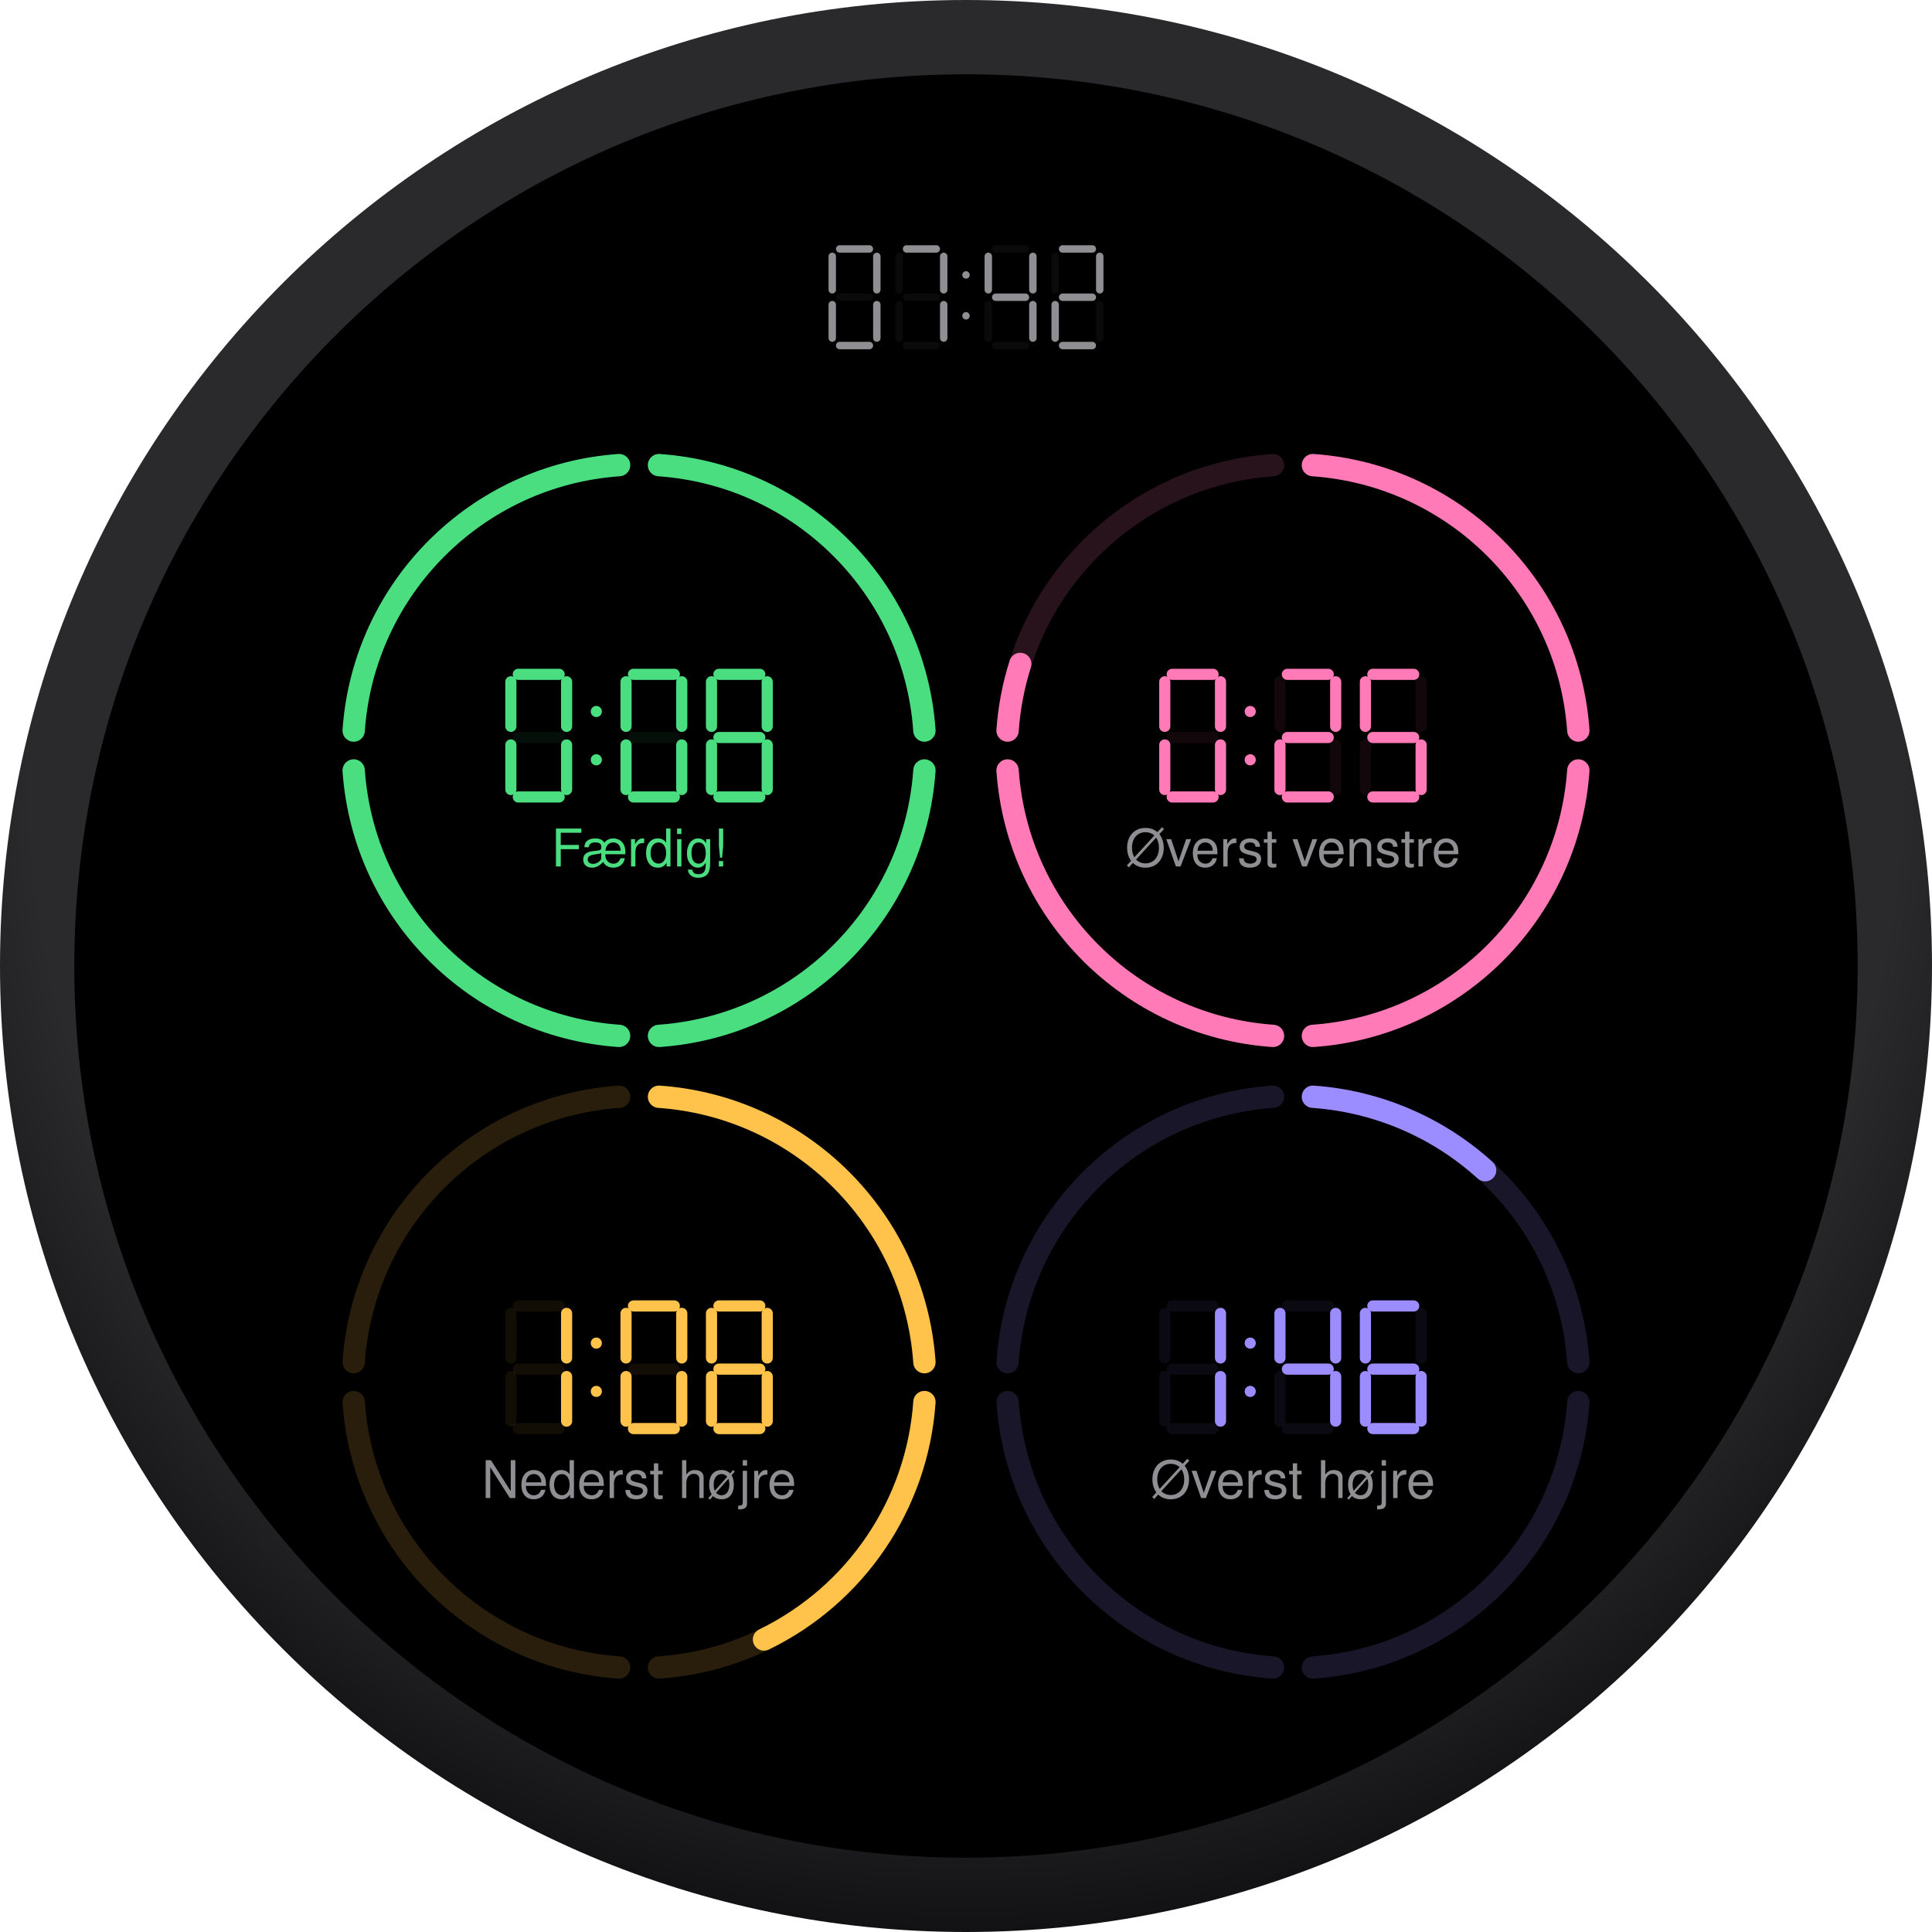
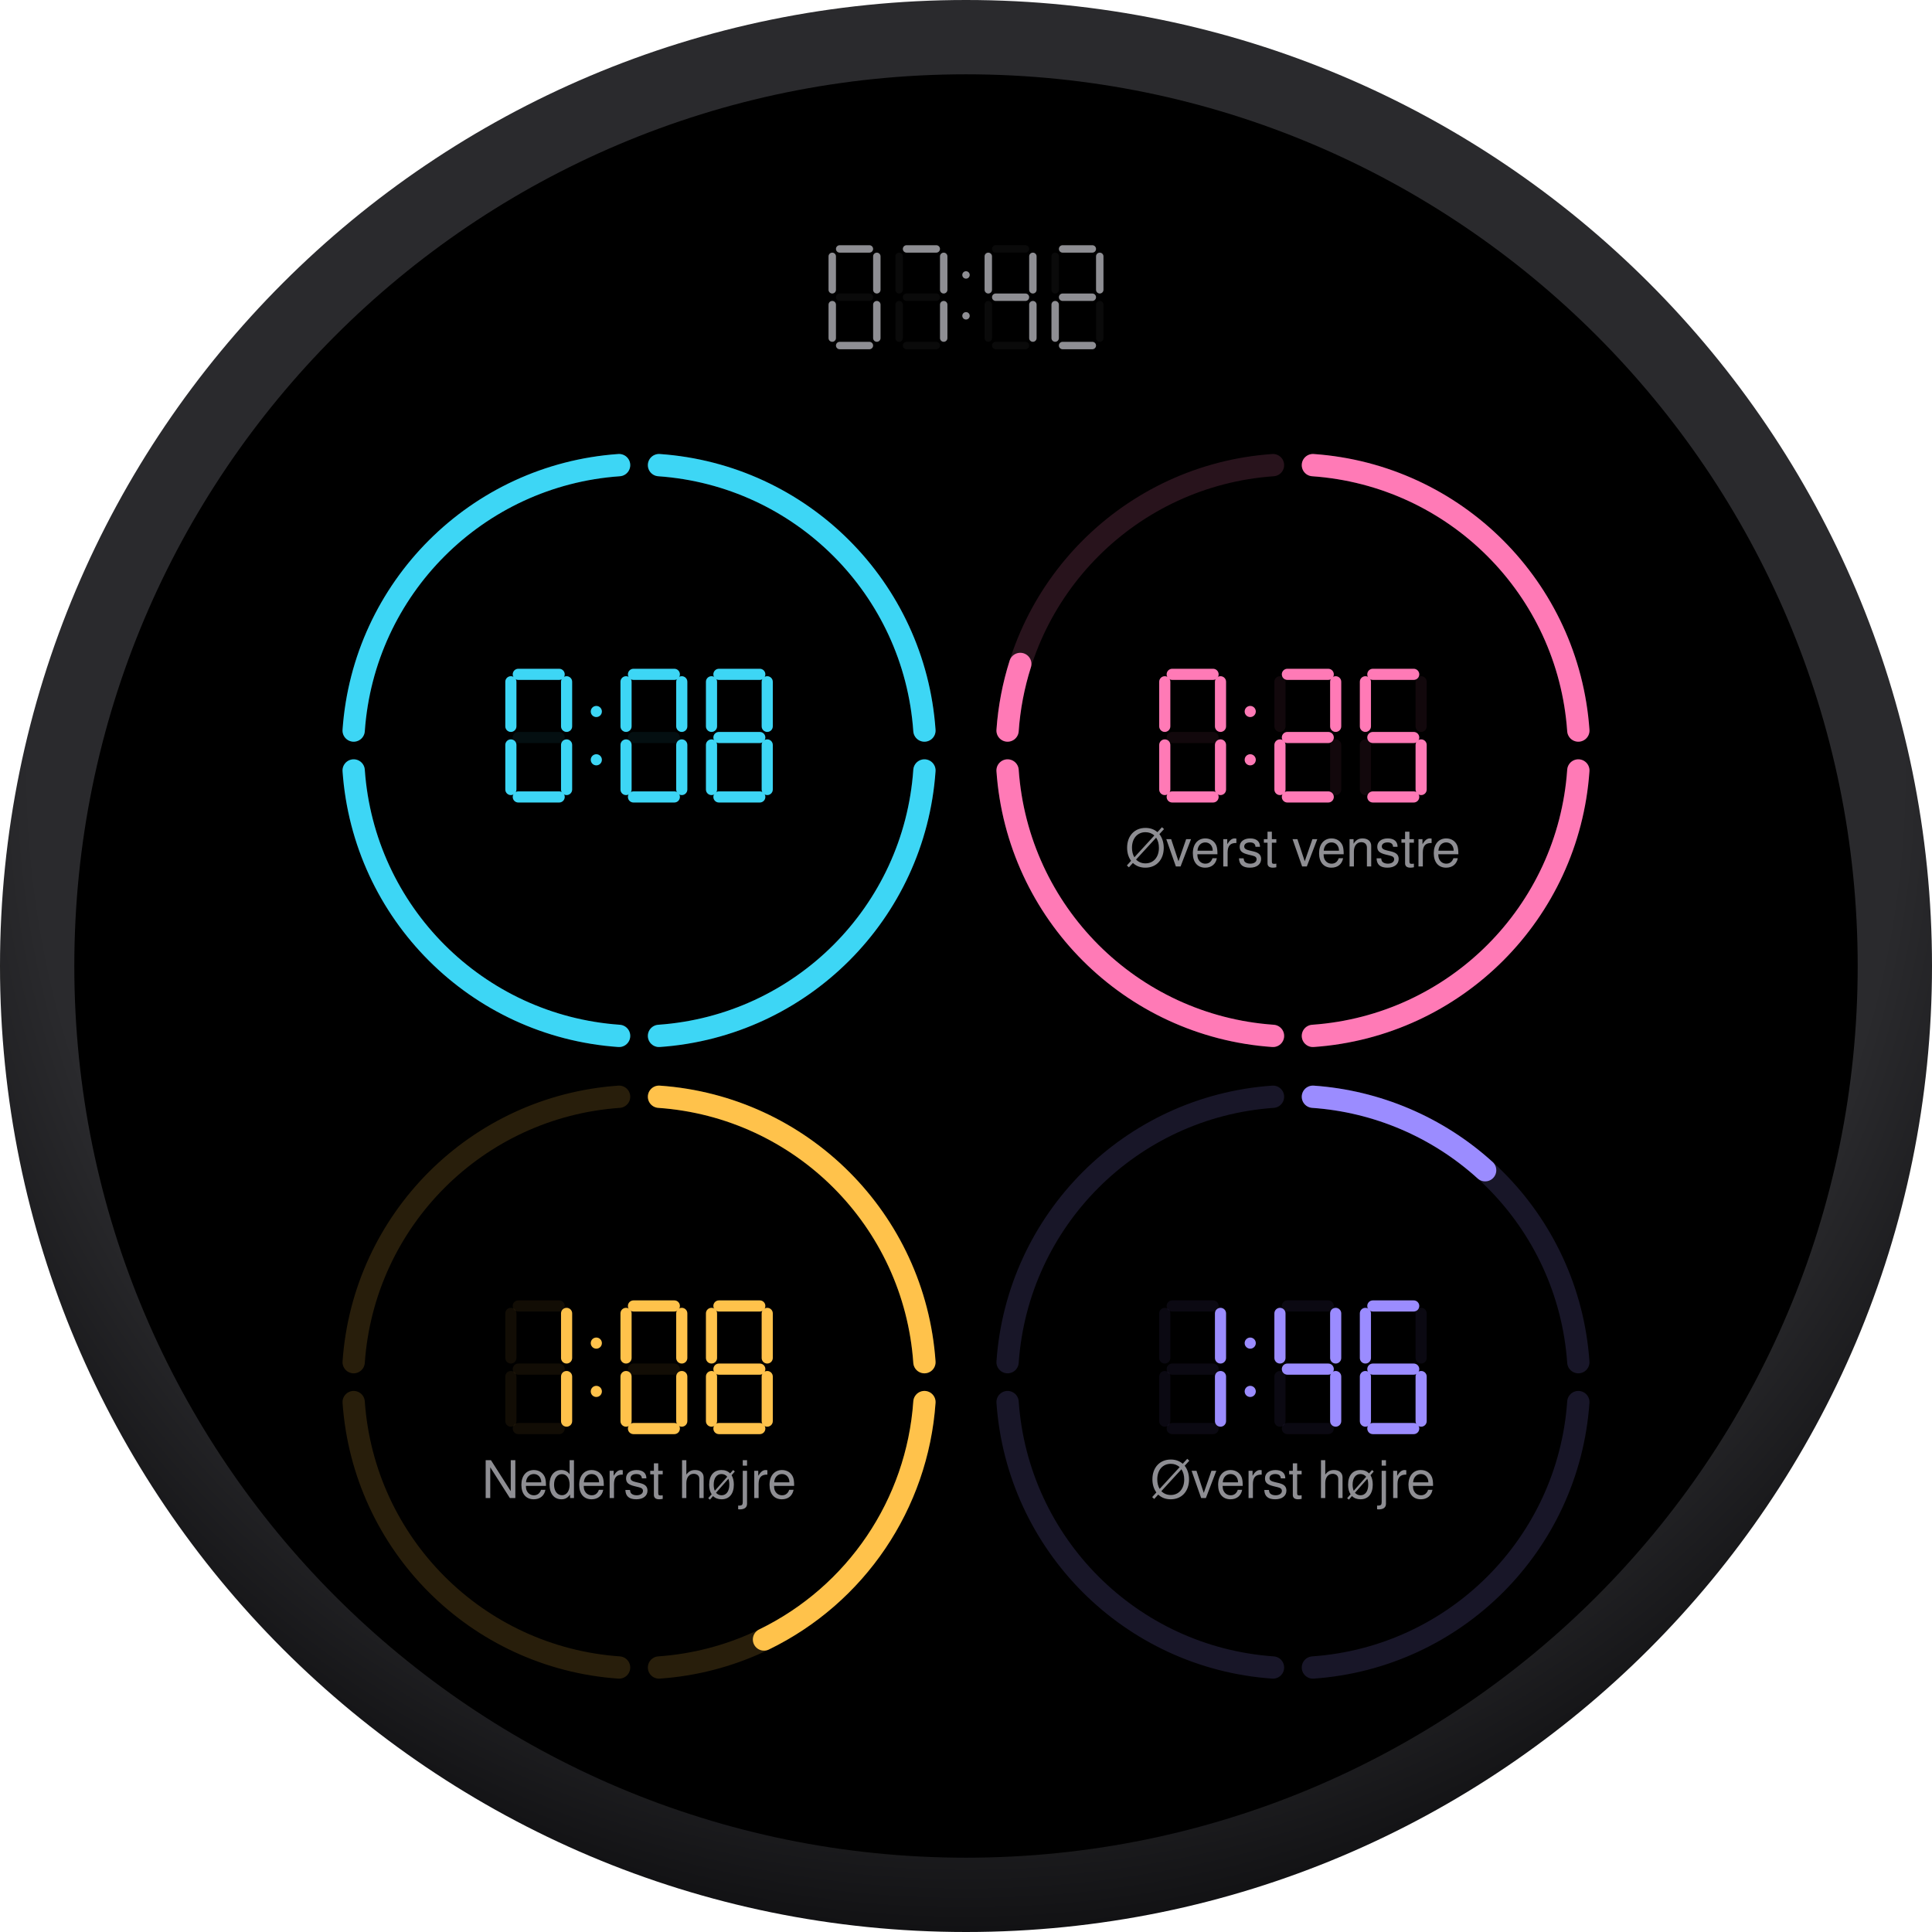
<svg xmlns="http://www.w3.org/2000/svg" width="520" height="520" viewBox="0 0 520 520">
  <defs>
    <clipPath id="screen">
      <circle cx="240" cy="240" r="240" />
    </clipPath>
    <radialGradient id="bezel" cx="50%" cy="40%" r="60%">
      <stop offset="80%" stop-color="#2A2A2D" />
      <stop offset="100%" stop-color="#111113" />
    </radialGradient>
  </defs>
  <circle cx="260" cy="260" r="260" fill="url(#bezel)" />
  <g transform="translate(20 20)" clip-path="url(#screen)">
    <rect width="480" height="480" fill="#000" />
    <rect x="205" y="46" width="10" height="2" rx="1" fill="#8e8e93" fill-opacity="1.000" />
    <rect x="215" y="48" width="2" height="11" rx="1" fill="#8e8e93" fill-opacity="1.000" />
    <rect x="215" y="61" width="2" height="11" rx="1" fill="#8e8e93" fill-opacity="1.000" />
    <rect x="205" y="72" width="10" height="2" rx="1" fill="#8e8e93" fill-opacity="1.000" />
    <rect x="203" y="61" width="2" height="11" rx="1" fill="#8e8e93" fill-opacity="1.000" />
    <rect x="203" y="48" width="2" height="11" rx="1" fill="#8e8e93" fill-opacity="1.000" />
    <rect x="205" y="59" width="10" height="2" rx="1" fill="#8e8e93" fill-opacity="0.071" />
    <rect x="223" y="46" width="10" height="2" rx="1" fill="#8e8e93" fill-opacity="1.000" />
    <rect x="233" y="48" width="2" height="11" rx="1" fill="#8e8e93" fill-opacity="1.000" />
    <rect x="233" y="61" width="2" height="11" rx="1" fill="#8e8e93" fill-opacity="1.000" />
    <rect x="223" y="72" width="10" height="2" rx="1" fill="#8e8e93" fill-opacity="0.071" />
    <rect x="221" y="61" width="2" height="11" rx="1" fill="#8e8e93" fill-opacity="0.071" />
    <rect x="221" y="48" width="2" height="11" rx="1" fill="#8e8e93" fill-opacity="0.071" />
    <rect x="223" y="59" width="10" height="2" rx="1" fill="#8e8e93" fill-opacity="0.071" />
    <rect x="239" y="53" width="2" height="2" rx="1" fill="#8e8e93" fill-opacity="1.000" />
    <rect x="239" y="64" width="2" height="2" rx="1" fill="#8e8e93" fill-opacity="1.000" />
    <rect x="247" y="46" width="10" height="2" rx="1" fill="#8e8e93" fill-opacity="0.071" />
    <rect x="257" y="48" width="2" height="11" rx="1" fill="#8e8e93" fill-opacity="1.000" />
    <rect x="257" y="61" width="2" height="11" rx="1" fill="#8e8e93" fill-opacity="1.000" />
    <rect x="247" y="72" width="10" height="2" rx="1" fill="#8e8e93" fill-opacity="0.071" />
    <rect x="245" y="61" width="2" height="11" rx="1" fill="#8e8e93" fill-opacity="0.071" />
    <rect x="245" y="48" width="2" height="11" rx="1" fill="#8e8e93" fill-opacity="1.000" />
    <rect x="247" y="59" width="10" height="2" rx="1" fill="#8e8e93" fill-opacity="1.000" />
    <rect x="265" y="46" width="10" height="2" rx="1" fill="#8e8e93" fill-opacity="1.000" />
    <rect x="275" y="48" width="2" height="11" rx="1" fill="#8e8e93" fill-opacity="1.000" />
    <rect x="275" y="61" width="2" height="11" rx="1" fill="#8e8e93" fill-opacity="0.071" />
    <rect x="265" y="72" width="10" height="2" rx="1" fill="#8e8e93" fill-opacity="1.000" />
    <rect x="263" y="61" width="2" height="11" rx="1" fill="#8e8e93" fill-opacity="1.000" />
    <rect x="263" y="48" width="2" height="11" rx="1" fill="#8e8e93" fill-opacity="0.071" />
    <rect x="265" y="59" width="10" height="2" rx="1" fill="#8e8e93" fill-opacity="1.000" />
-     <path d="M157.37 105.19 A77 77 0 0 1 228.81 176.63" fill="none" stroke="#4ADE80" stroke-opacity="0.157" stroke-width="6" stroke-linecap="round" />
-     <path d="M157.37 105.19 A77 77 0 0 1 228.81 176.63" fill="none" stroke="#4ADE80" stroke-opacity="1.000" stroke-width="6" stroke-linecap="round" />
-     <path d="M228.81 187.37 A77 77 0 0 1 157.37 258.81" fill="none" stroke="#4ADE80" stroke-opacity="0.157" stroke-width="6" stroke-linecap="round" />
-     <path d="M228.81 187.37 A77 77 0 0 1 157.37 258.81" fill="none" stroke="#4ADE80" stroke-opacity="1.000" stroke-width="6" stroke-linecap="round" />
-     <path d="M146.63 258.81 A77 77 0 0 1 75.19 187.37" fill="none" stroke="#4ADE80" stroke-opacity="0.157" stroke-width="6" stroke-linecap="round" />
-     <path d="M146.63 258.81 A77 77 0 0 1 75.19 187.37" fill="none" stroke="#4ADE80" stroke-opacity="1.000" stroke-width="6" stroke-linecap="round" />
-     <path d="M75.19 176.63 A77 77 0 0 1 146.63 105.19" fill="none" stroke="#4ADE80" stroke-opacity="0.157" stroke-width="6" stroke-linecap="round" />
-     <path d="M75.19 176.63 A77 77 0 0 1 146.63 105.19" fill="none" stroke="#4ADE80" stroke-opacity="1.000" stroke-width="6" stroke-linecap="round" />
-     <rect x="118" y="160" width="14" height="3" rx="1.5" fill="#4ADE80" fill-opacity="1.000" />
-     <rect x="131" y="162" width="3" height="15" rx="1.5" fill="#4ADE80" fill-opacity="1.000" />
-     <rect x="131" y="179" width="3" height="15" rx="1.5" fill="#4ADE80" fill-opacity="1.000" />
-     <rect x="118" y="193" width="14" height="3" rx="1.5" fill="#4ADE80" fill-opacity="1.000" />
-     <rect x="116" y="179" width="3" height="15" rx="1.5" fill="#4ADE80" fill-opacity="1.000" />
-     <rect x="116" y="162" width="3" height="15" rx="1.5" fill="#4ADE80" fill-opacity="1.000" />
-     <rect x="118" y="177" width="14" height="3" rx="1.5" fill="#4ADE80" fill-opacity="0.071" />
-     <rect x="139" y="170" width="3" height="3" rx="1.5" fill="#4ADE80" fill-opacity="1.000" />
-     <rect x="139" y="183" width="3" height="3" rx="1.5" fill="#4ADE80" fill-opacity="1.000" />
-     <rect x="149" y="160" width="14" height="3" rx="1.5" fill="#4ADE80" fill-opacity="1.000" />
-     <rect x="162" y="162" width="3" height="15" rx="1.5" fill="#4ADE80" fill-opacity="1.000" />
-     <rect x="162" y="179" width="3" height="15" rx="1.5" fill="#4ADE80" fill-opacity="1.000" />
-     <rect x="149" y="193" width="14" height="3" rx="1.5" fill="#4ADE80" fill-opacity="1.000" />
-     <rect x="147" y="179" width="3" height="15" rx="1.5" fill="#4ADE80" fill-opacity="1.000" />
-     <rect x="147" y="162" width="3" height="15" rx="1.5" fill="#4ADE80" fill-opacity="1.000" />
-     <rect x="149" y="177" width="14" height="3" rx="1.5" fill="#4ADE80" fill-opacity="0.071" />
-     <rect x="172" y="160" width="14" height="3" rx="1.5" fill="#4ADE80" fill-opacity="1.000" />
-     <rect x="185" y="162" width="3" height="15" rx="1.5" fill="#4ADE80" fill-opacity="1.000" />
-     <rect x="185" y="179" width="3" height="15" rx="1.5" fill="#4ADE80" fill-opacity="1.000" />
-     <rect x="172" y="193" width="14" height="3" rx="1.5" fill="#4ADE80" fill-opacity="1.000" />
-     <rect x="170" y="179" width="3" height="15" rx="1.5" fill="#4ADE80" fill-opacity="1.000" />
-     <rect x="170" y="162" width="3" height="15" rx="1.5" fill="#4ADE80" fill-opacity="1.000" />
-     <rect x="172" y="177" width="14" height="3" rx="1.5" fill="#4ADE80" fill-opacity="1.000" />
-     <text x="152" y="210" font-family="Montserrat, 'Segoe UI', Helvetica, Arial, sans-serif" font-size="14" font-weight="500" fill="#4ADE80" fill-opacity="1.000" text-anchor="middle" dominant-baseline="central">Færdig!</text>
+     <rect x="118" y="160" width="14" height="3" rx="1.5" fill="#3DD6F5" fill-opacity="1.000" />
+     <rect x="131" y="162" width="3" height="15" rx="1.5" fill="#3DD6F5" fill-opacity="1.000" />
+     <rect x="131" y="179" width="3" height="15" rx="1.5" fill="#3DD6F5" fill-opacity="1.000" />
+     <rect x="118" y="193" width="14" height="3" rx="1.5" fill="#3DD6F5" fill-opacity="1.000" />
+     <rect x="116" y="179" width="3" height="15" rx="1.5" fill="#3DD6F5" fill-opacity="1.000" />
+     <rect x="116" y="162" width="3" height="15" rx="1.5" fill="#3DD6F5" fill-opacity="1.000" />
+     <rect x="118" y="177" width="14" height="3" rx="1.5" fill="#3DD6F5" fill-opacity="0.071" />
+     <rect x="139" y="170" width="3" height="3" rx="1.5" fill="#3DD6F5" fill-opacity="1.000" />
+     <rect x="139" y="183" width="3" height="3" rx="1.5" fill="#3DD6F5" fill-opacity="1.000" />
+     <rect x="149" y="160" width="14" height="3" rx="1.5" fill="#3DD6F5" fill-opacity="1.000" />
+     <rect x="162" y="162" width="3" height="15" rx="1.5" fill="#3DD6F5" fill-opacity="1.000" />
+     <rect x="162" y="179" width="3" height="15" rx="1.5" fill="#3DD6F5" fill-opacity="1.000" />
+     <rect x="149" y="193" width="14" height="3" rx="1.5" fill="#3DD6F5" fill-opacity="1.000" />
+     <rect x="147" y="179" width="3" height="15" rx="1.5" fill="#3DD6F5" fill-opacity="1.000" />
+     <rect x="147" y="162" width="3" height="15" rx="1.5" fill="#3DD6F5" fill-opacity="1.000" />
+     <rect x="149" y="177" width="14" height="3" rx="1.5" fill="#3DD6F5" fill-opacity="0.071" />
+     <rect x="172" y="160" width="14" height="3" rx="1.5" fill="#3DD6F5" fill-opacity="1.000" />
+     <rect x="185" y="162" width="3" height="15" rx="1.5" fill="#3DD6F5" fill-opacity="1.000" />
+     <rect x="185" y="179" width="3" height="15" rx="1.5" fill="#3DD6F5" fill-opacity="1.000" />
+     <rect x="172" y="193" width="14" height="3" rx="1.5" fill="#3DD6F5" fill-opacity="1.000" />
+     <rect x="170" y="179" width="3" height="15" rx="1.5" fill="#3DD6F5" fill-opacity="1.000" />
+     <rect x="170" y="162" width="3" height="15" rx="1.5" fill="#3DD6F5" fill-opacity="1.000" />
+     <rect x="172" y="177" width="14" height="3" rx="1.5" fill="#3DD6F5" fill-opacity="1.000" />
+     <text x="152" y="210" font-family="Montserrat, 'Segoe UI', Helvetica, Arial, sans-serif" font-size="14" font-weight="500" fill="#3DD6F5" fill-opacity="1.000" text-anchor="middle" dominant-baseline="central" />
+     <path d="M157.37 105.19 A77 77 0 0 1 228.81 176.63" fill="none" stroke="#3DD6F5" stroke-opacity="0.157" stroke-width="6" stroke-linecap="round" />
+     <path d="M157.37 105.19 A77 77 0 0 1 228.81 176.63" fill="none" stroke="#3DD6F5" stroke-opacity="1.000" stroke-width="6" stroke-linecap="round" />
+     <path d="M228.81 187.37 A77 77 0 0 1 157.37 258.81" fill="none" stroke="#3DD6F5" stroke-opacity="0.157" stroke-width="6" stroke-linecap="round" />
+     <path d="M228.81 187.37 A77 77 0 0 1 157.37 258.81" fill="none" stroke="#3DD6F5" stroke-opacity="1.000" stroke-width="6" stroke-linecap="round" />
+     <path d="M146.63 258.81 A77 77 0 0 1 75.19 187.37" fill="none" stroke="#3DD6F5" stroke-opacity="0.157" stroke-width="6" stroke-linecap="round" />
+     <path d="M146.63 258.81 A77 77 0 0 1 75.19 187.37" fill="none" stroke="#3DD6F5" stroke-opacity="1.000" stroke-width="6" stroke-linecap="round" />
+     <path d="M75.19 176.63 A77 77 0 0 1 146.63 105.19" fill="none" stroke="#3DD6F5" stroke-opacity="0.157" stroke-width="6" stroke-linecap="round" />
+     <path d="M75.19 176.63 A77 77 0 0 1 146.63 105.19" fill="none" stroke="#3DD6F5" stroke-opacity="1.000" stroke-width="6" stroke-linecap="round" />
    <path d="M333.37 105.19 A77 77 0 0 1 404.81 176.63" fill="none" stroke="#FF7AB6" stroke-opacity="0.157" stroke-width="6" stroke-linecap="round" />
    <path d="M333.37 105.19 A77 77 0 0 1 404.81 176.63" fill="none" stroke="#FF7AB6" stroke-opacity="1.000" stroke-width="6" stroke-linecap="round" />
    <path d="M404.81 187.37 A77 77 0 0 1 333.37 258.81" fill="none" stroke="#FF7AB6" stroke-opacity="0.157" stroke-width="6" stroke-linecap="round" />
    <path d="M404.81 187.37 A77 77 0 0 1 333.37 258.81" fill="none" stroke="#FF7AB6" stroke-opacity="1.000" stroke-width="6" stroke-linecap="round" />
    <path d="M322.63 258.81 A77 77 0 0 1 251.19 187.37" fill="none" stroke="#FF7AB6" stroke-opacity="0.157" stroke-width="6" stroke-linecap="round" />
    <path d="M322.63 258.81 A77 77 0 0 1 251.19 187.37" fill="none" stroke="#FF7AB6" stroke-opacity="1.000" stroke-width="6" stroke-linecap="round" />
    <path d="M251.19 176.63 A77 77 0 0 1 322.63 105.19" fill="none" stroke="#FF7AB6" stroke-opacity="0.157" stroke-width="6" stroke-linecap="round" />
    <path d="M251.19 176.63 A77 77 0 0 1 254.61 158.70" fill="none" stroke="#FF7AB6" stroke-opacity="1.000" stroke-width="6" stroke-linecap="round" />
    <rect x="294" y="160" width="14" height="3" rx="1.5" fill="#FF7AB6" fill-opacity="1.000" />
    <rect x="307" y="162" width="3" height="15" rx="1.5" fill="#FF7AB6" fill-opacity="1.000" />
    <rect x="307" y="179" width="3" height="15" rx="1.5" fill="#FF7AB6" fill-opacity="1.000" />
    <rect x="294" y="193" width="14" height="3" rx="1.5" fill="#FF7AB6" fill-opacity="1.000" />
    <rect x="292" y="179" width="3" height="15" rx="1.5" fill="#FF7AB6" fill-opacity="1.000" />
    <rect x="292" y="162" width="3" height="15" rx="1.5" fill="#FF7AB6" fill-opacity="1.000" />
    <rect x="294" y="177" width="14" height="3" rx="1.5" fill="#FF7AB6" fill-opacity="0.071" />
    <rect x="315" y="170" width="3" height="3" rx="1.5" fill="#FF7AB6" fill-opacity="1.000" />
    <rect x="315" y="183" width="3" height="3" rx="1.5" fill="#FF7AB6" fill-opacity="1.000" />
    <rect x="325" y="160" width="14" height="3" rx="1.5" fill="#FF7AB6" fill-opacity="1.000" />
    <rect x="338" y="162" width="3" height="15" rx="1.5" fill="#FF7AB6" fill-opacity="1.000" />
    <rect x="338" y="179" width="3" height="15" rx="1.5" fill="#FF7AB6" fill-opacity="0.071" />
    <rect x="325" y="193" width="14" height="3" rx="1.5" fill="#FF7AB6" fill-opacity="1.000" />
    <rect x="323" y="179" width="3" height="15" rx="1.5" fill="#FF7AB6" fill-opacity="1.000" />
    <rect x="323" y="162" width="3" height="15" rx="1.5" fill="#FF7AB6" fill-opacity="0.071" />
    <rect x="325" y="177" width="14" height="3" rx="1.5" fill="#FF7AB6" fill-opacity="1.000" />
    <rect x="348" y="160" width="14" height="3" rx="1.5" fill="#FF7AB6" fill-opacity="1.000" />
    <rect x="361" y="162" width="3" height="15" rx="1.5" fill="#FF7AB6" fill-opacity="0.071" />
    <rect x="361" y="179" width="3" height="15" rx="1.5" fill="#FF7AB6" fill-opacity="1.000" />
    <rect x="348" y="193" width="14" height="3" rx="1.5" fill="#FF7AB6" fill-opacity="1.000" />
    <rect x="346" y="179" width="3" height="15" rx="1.5" fill="#FF7AB6" fill-opacity="0.071" />
    <rect x="346" y="162" width="3" height="15" rx="1.5" fill="#FF7AB6" fill-opacity="1.000" />
    <rect x="348" y="177" width="14" height="3" rx="1.5" fill="#FF7AB6" fill-opacity="1.000" />
    <text x="328" y="210" font-family="Montserrat, 'Segoe UI', Helvetica, Arial, sans-serif" font-size="14" font-weight="500" fill="#8E8E93" fill-opacity="1.000" text-anchor="middle" dominant-baseline="central">Øverst venstre</text>
    <path d="M157.37 275.19 A77 77 0 0 1 228.81 346.63" fill="none" stroke="#FFC24B" stroke-opacity="0.157" stroke-width="6" stroke-linecap="round" />
    <path d="M157.37 275.19 A77 77 0 0 1 228.81 346.63" fill="none" stroke="#FFC24B" stroke-opacity="1.000" stroke-width="6" stroke-linecap="round" />
    <path d="M228.81 357.37 A77 77 0 0 1 157.37 428.81" fill="none" stroke="#FFC24B" stroke-opacity="0.157" stroke-width="6" stroke-linecap="round" />
    <path d="M228.81 357.37 A77 77 0 0 1 185.63 421.27" fill="none" stroke="#FFC24B" stroke-opacity="1.000" stroke-width="6" stroke-linecap="round" />
    <path d="M146.63 428.81 A77 77 0 0 1 75.19 357.37" fill="none" stroke="#FFC24B" stroke-opacity="0.157" stroke-width="6" stroke-linecap="round" />
    <path d="M75.19 346.63 A77 77 0 0 1 146.63 275.19" fill="none" stroke="#FFC24B" stroke-opacity="0.157" stroke-width="6" stroke-linecap="round" />
    <rect x="118" y="330" width="14" height="3" rx="1.5" fill="#FFC24B" fill-opacity="0.071" />
    <rect x="131" y="332" width="3" height="15" rx="1.5" fill="#FFC24B" fill-opacity="1.000" />
    <rect x="131" y="349" width="3" height="15" rx="1.5" fill="#FFC24B" fill-opacity="1.000" />
    <rect x="118" y="363" width="14" height="3" rx="1.5" fill="#FFC24B" fill-opacity="0.071" />
    <rect x="116" y="349" width="3" height="15" rx="1.5" fill="#FFC24B" fill-opacity="0.071" />
    <rect x="116" y="332" width="3" height="15" rx="1.5" fill="#FFC24B" fill-opacity="0.071" />
    <rect x="118" y="347" width="14" height="3" rx="1.5" fill="#FFC24B" fill-opacity="0.071" />
    <rect x="139" y="340" width="3" height="3" rx="1.5" fill="#FFC24B" fill-opacity="1.000" />
    <rect x="139" y="353" width="3" height="3" rx="1.5" fill="#FFC24B" fill-opacity="1.000" />
    <rect x="149" y="330" width="14" height="3" rx="1.5" fill="#FFC24B" fill-opacity="1.000" />
    <rect x="162" y="332" width="3" height="15" rx="1.5" fill="#FFC24B" fill-opacity="1.000" />
    <rect x="162" y="349" width="3" height="15" rx="1.5" fill="#FFC24B" fill-opacity="1.000" />
    <rect x="149" y="363" width="14" height="3" rx="1.5" fill="#FFC24B" fill-opacity="1.000" />
    <rect x="147" y="349" width="3" height="15" rx="1.5" fill="#FFC24B" fill-opacity="1.000" />
    <rect x="147" y="332" width="3" height="15" rx="1.5" fill="#FFC24B" fill-opacity="1.000" />
    <rect x="149" y="347" width="14" height="3" rx="1.5" fill="#FFC24B" fill-opacity="0.071" />
    <rect x="172" y="330" width="14" height="3" rx="1.5" fill="#FFC24B" fill-opacity="1.000" />
    <rect x="185" y="332" width="3" height="15" rx="1.5" fill="#FFC24B" fill-opacity="1.000" />
    <rect x="185" y="349" width="3" height="15" rx="1.5" fill="#FFC24B" fill-opacity="1.000" />
    <rect x="172" y="363" width="14" height="3" rx="1.5" fill="#FFC24B" fill-opacity="1.000" />
    <rect x="170" y="349" width="3" height="15" rx="1.5" fill="#FFC24B" fill-opacity="1.000" />
    <rect x="170" y="332" width="3" height="15" rx="1.5" fill="#FFC24B" fill-opacity="1.000" />
    <rect x="172" y="347" width="14" height="3" rx="1.5" fill="#FFC24B" fill-opacity="1.000" />
    <text x="152" y="380" font-family="Montserrat, 'Segoe UI', Helvetica, Arial, sans-serif" font-size="14" font-weight="500" fill="#8E8E93" fill-opacity="1.000" text-anchor="middle" dominant-baseline="central">Nederst højre</text>
    <path d="M333.37 275.19 A77 77 0 0 1 404.81 346.63" fill="none" stroke="#9B8CFF" stroke-opacity="0.157" stroke-width="6" stroke-linecap="round" />
    <path d="M333.37 275.19 A77 77 0 0 1 379.73 294.97" fill="none" stroke="#9B8CFF" stroke-opacity="1.000" stroke-width="6" stroke-linecap="round" />
    <path d="M404.81 357.37 A77 77 0 0 1 333.37 428.81" fill="none" stroke="#9B8CFF" stroke-opacity="0.157" stroke-width="6" stroke-linecap="round" />
    <path d="M322.63 428.81 A77 77 0 0 1 251.19 357.37" fill="none" stroke="#9B8CFF" stroke-opacity="0.157" stroke-width="6" stroke-linecap="round" />
    <path d="M251.19 346.63 A77 77 0 0 1 322.63 275.19" fill="none" stroke="#9B8CFF" stroke-opacity="0.157" stroke-width="6" stroke-linecap="round" />
    <rect x="294" y="330" width="14" height="3" rx="1.5" fill="#9B8CFF" fill-opacity="0.071" />
    <rect x="307" y="332" width="3" height="15" rx="1.5" fill="#9B8CFF" fill-opacity="1.000" />
    <rect x="307" y="349" width="3" height="15" rx="1.5" fill="#9B8CFF" fill-opacity="1.000" />
    <rect x="294" y="363" width="14" height="3" rx="1.5" fill="#9B8CFF" fill-opacity="0.071" />
    <rect x="292" y="349" width="3" height="15" rx="1.5" fill="#9B8CFF" fill-opacity="0.071" />
    <rect x="292" y="332" width="3" height="15" rx="1.5" fill="#9B8CFF" fill-opacity="0.071" />
    <rect x="294" y="347" width="14" height="3" rx="1.5" fill="#9B8CFF" fill-opacity="0.071" />
    <rect x="315" y="340" width="3" height="3" rx="1.5" fill="#9B8CFF" fill-opacity="1.000" />
    <rect x="315" y="353" width="3" height="3" rx="1.5" fill="#9B8CFF" fill-opacity="1.000" />
    <rect x="325" y="330" width="14" height="3" rx="1.5" fill="#9B8CFF" fill-opacity="0.071" />
    <rect x="338" y="332" width="3" height="15" rx="1.5" fill="#9B8CFF" fill-opacity="1.000" />
    <rect x="338" y="349" width="3" height="15" rx="1.5" fill="#9B8CFF" fill-opacity="1.000" />
    <rect x="325" y="363" width="14" height="3" rx="1.5" fill="#9B8CFF" fill-opacity="0.071" />
    <rect x="323" y="349" width="3" height="15" rx="1.5" fill="#9B8CFF" fill-opacity="0.071" />
    <rect x="323" y="332" width="3" height="15" rx="1.5" fill="#9B8CFF" fill-opacity="1.000" />
    <rect x="325" y="347" width="14" height="3" rx="1.5" fill="#9B8CFF" fill-opacity="1.000" />
    <rect x="348" y="330" width="14" height="3" rx="1.5" fill="#9B8CFF" fill-opacity="1.000" />
    <rect x="361" y="332" width="3" height="15" rx="1.5" fill="#9B8CFF" fill-opacity="0.071" />
    <rect x="361" y="349" width="3" height="15" rx="1.5" fill="#9B8CFF" fill-opacity="1.000" />
    <rect x="348" y="363" width="14" height="3" rx="1.5" fill="#9B8CFF" fill-opacity="1.000" />
    <rect x="346" y="349" width="3" height="15" rx="1.5" fill="#9B8CFF" fill-opacity="1.000" />
    <rect x="346" y="332" width="3" height="15" rx="1.5" fill="#9B8CFF" fill-opacity="1.000" />
    <rect x="348" y="347" width="14" height="3" rx="1.5" fill="#9B8CFF" fill-opacity="1.000" />
    <text x="328" y="380" font-family="Montserrat, 'Segoe UI', Helvetica, Arial, sans-serif" font-size="14" font-weight="500" fill="#8E8E93" fill-opacity="1.000" text-anchor="middle" dominant-baseline="central">Øverst højre</text>
  </g>
</svg>
